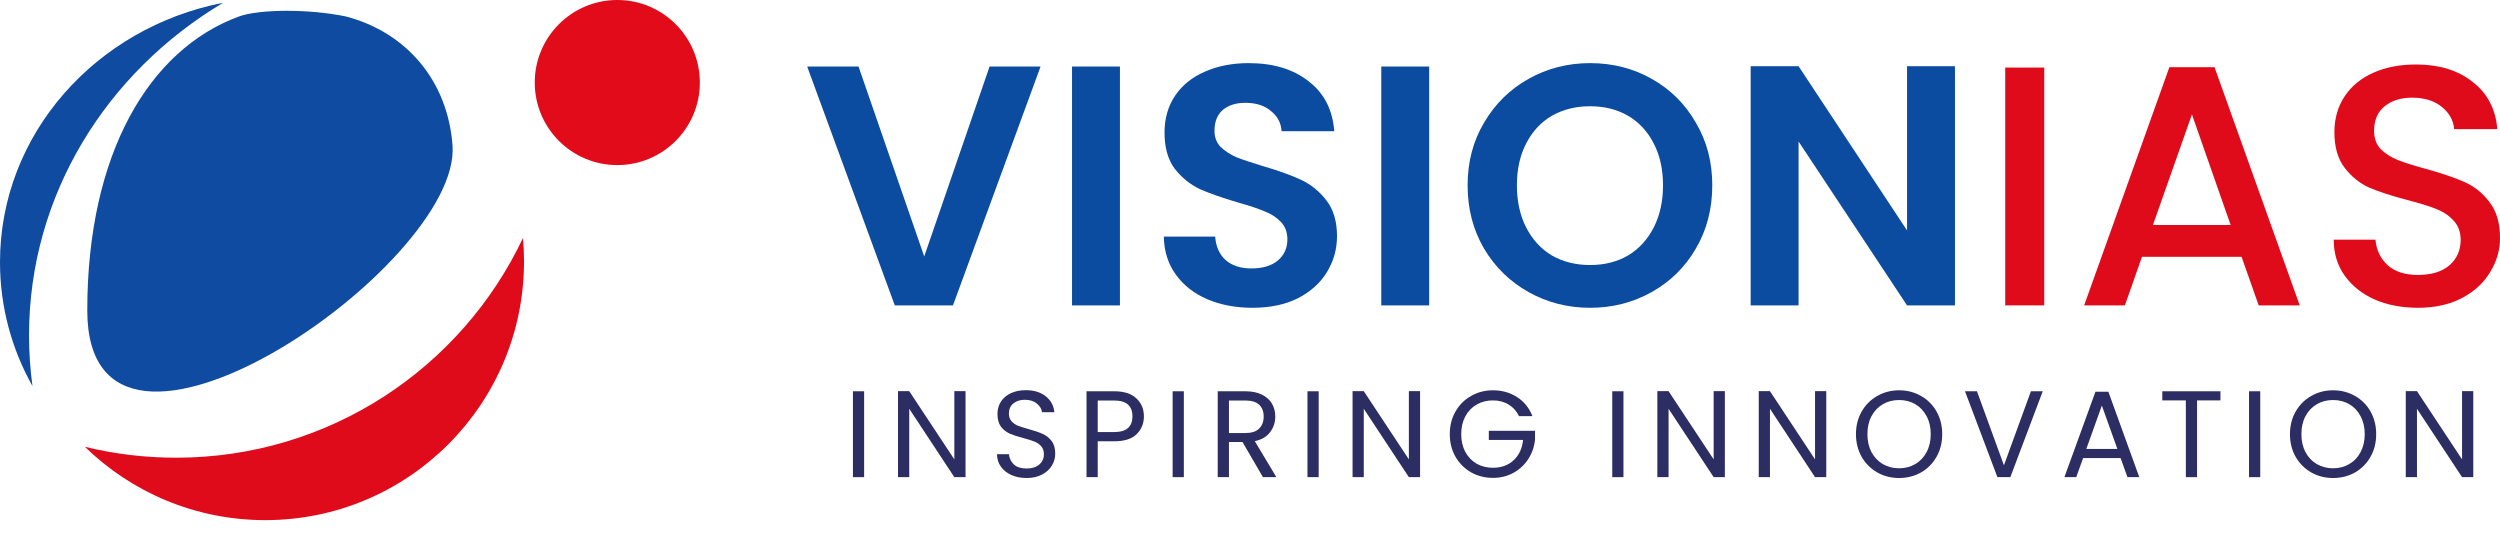
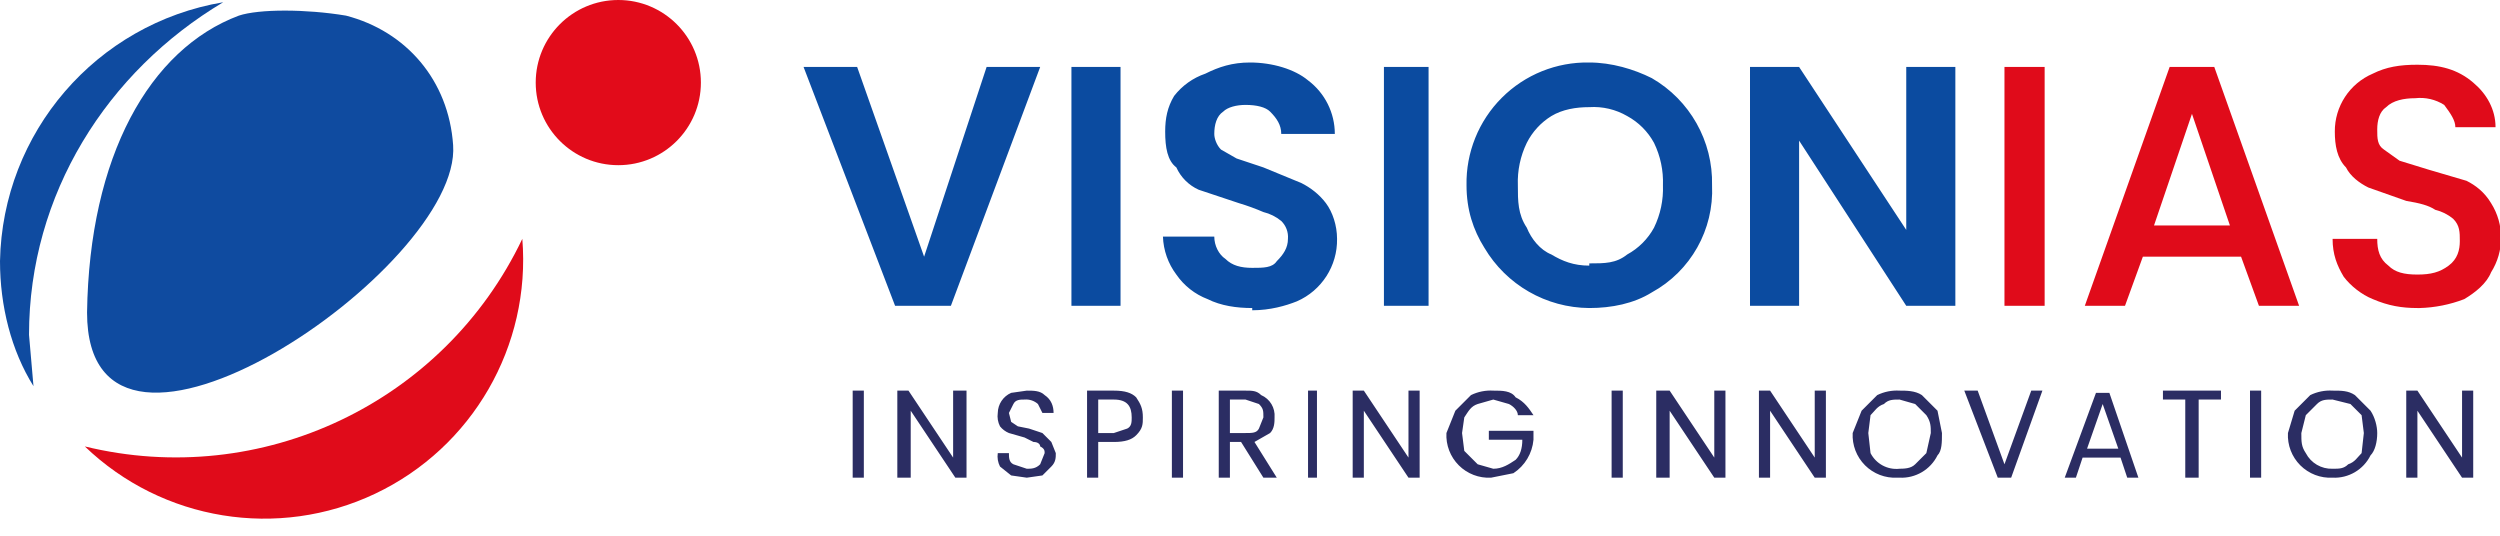
- <svg xmlns="http://www.w3.org/2000/svg" width="112" height="24" viewBox="0 0 112 24" fill="none">
-   <path fill-rule="evenodd" clip-rule="evenodd" d="M20.273 6.517C20.673 11.912 3.91 23.401 3.91 13.911C3.91 6.884 6.682 2.211 10.707 0.738C11.585 0.417 13.788 0.383 15.497 0.738C18.189 1.443 20.057 3.597 20.273 6.517Z" fill="#0F4BA0" />
-   <path fill-rule="evenodd" clip-rule="evenodd" d="M23.429 10.663C20.676 16.481 14.752 20.505 7.888 20.505C6.48 20.505 5.112 20.336 3.802 20.017C5.89 22.05 8.742 23.302 11.886 23.302C18.287 23.302 23.476 18.113 23.476 11.712C23.476 11.359 23.46 11.008 23.429 10.663Z" fill="#E00B1A" />
-   <path fill-rule="evenodd" clip-rule="evenodd" d="M9.995 0.124C4.289 1.238 0 6.018 0 11.744C0 13.75 0.526 15.64 1.455 17.297C1.353 16.551 1.301 15.79 1.301 15.018C1.301 8.745 4.771 3.239 9.995 0.124Z" fill="#0F4BA0" />
-   <circle cx="27.655" cy="3.698" r="3.698" fill="#E20B1A" />
-   <path d="M38.713 17.529V21.376H38.211V17.529H38.713Z" fill="#2B2D63" />
-   <path d="M43.256 21.376H42.754L40.734 18.313V21.376H40.231V17.524H40.734L42.754 20.581V17.524H43.256V21.376Z" fill="#2B2D63" />
-   <path d="M45.994 21.415C45.74 21.415 45.512 21.37 45.309 21.282C45.111 21.19 44.954 21.065 44.84 20.907C44.726 20.745 44.667 20.559 44.664 20.349H45.199C45.218 20.53 45.291 20.682 45.42 20.807C45.552 20.929 45.744 20.989 45.994 20.989C46.233 20.989 46.421 20.931 46.557 20.813C46.697 20.692 46.767 20.537 46.767 20.349C46.767 20.202 46.726 20.083 46.645 19.991C46.564 19.899 46.463 19.829 46.342 19.781C46.22 19.733 46.056 19.681 45.85 19.626C45.596 19.56 45.392 19.494 45.238 19.428C45.087 19.361 44.956 19.258 44.846 19.119C44.739 18.975 44.686 18.784 44.686 18.545C44.686 18.335 44.739 18.149 44.846 17.987C44.953 17.825 45.102 17.7 45.293 17.612C45.488 17.524 45.711 17.48 45.961 17.48C46.321 17.48 46.616 17.57 46.844 17.75C47.076 17.93 47.206 18.169 47.236 18.467H46.684C46.665 18.32 46.588 18.191 46.452 18.081C46.316 17.967 46.136 17.91 45.911 17.91C45.701 17.91 45.53 17.965 45.398 18.076C45.265 18.182 45.199 18.333 45.199 18.528C45.199 18.668 45.238 18.782 45.315 18.87C45.396 18.959 45.493 19.027 45.608 19.075C45.725 19.119 45.889 19.17 46.099 19.229C46.353 19.299 46.557 19.369 46.711 19.439C46.866 19.505 46.998 19.61 47.109 19.753C47.219 19.893 47.274 20.084 47.274 20.327C47.274 20.515 47.225 20.692 47.125 20.857C47.026 21.023 46.879 21.157 46.684 21.26C46.489 21.363 46.259 21.415 45.994 21.415Z" fill="#2B2D63" />
-   <path d="M51.247 18.655C51.247 18.975 51.137 19.242 50.916 19.455C50.699 19.665 50.366 19.77 49.917 19.77H49.178V21.376H48.676V17.529H49.917C50.352 17.529 50.681 17.634 50.905 17.844C51.133 18.053 51.247 18.324 51.247 18.655ZM49.917 19.356C50.197 19.356 50.403 19.295 50.535 19.174C50.668 19.052 50.734 18.88 50.734 18.655C50.734 18.18 50.462 17.943 49.917 17.943H49.178V19.356H49.917Z" fill="#2B2D63" />
-   <path d="M53.036 17.529V21.376H52.534V17.529H53.036Z" fill="#2B2D63" />
-   <path d="M56.58 21.376L55.664 19.803H55.057V21.376H54.554V17.529H55.796C56.087 17.529 56.331 17.579 56.53 17.678C56.733 17.777 56.883 17.912 56.983 18.081C57.082 18.25 57.132 18.444 57.132 18.66C57.132 18.925 57.054 19.159 56.9 19.361C56.749 19.564 56.521 19.698 56.215 19.764L57.181 21.376H56.58ZM55.057 19.4H55.796C56.068 19.4 56.273 19.334 56.409 19.201C56.545 19.065 56.613 18.885 56.613 18.66C56.613 18.432 56.545 18.256 56.409 18.131C56.276 18.006 56.072 17.943 55.796 17.943H55.057V19.4Z" fill="#2B2D63" />
-   <path d="M59.077 17.529V21.376H58.574V17.529H59.077Z" fill="#2B2D63" />
-   <path d="M63.619 21.376H63.117L61.097 18.313V21.376H60.595V17.524H61.097L63.117 20.581V17.524H63.619V21.376Z" fill="#2B2D63" />
-   <path d="M68.052 18.644C67.945 18.42 67.79 18.247 67.588 18.125C67.386 18 67.15 17.938 66.882 17.938C66.613 17.938 66.37 18 66.153 18.125C65.94 18.247 65.77 18.423 65.645 18.655C65.524 18.883 65.463 19.148 65.463 19.45C65.463 19.752 65.524 20.016 65.645 20.244C65.77 20.473 65.94 20.649 66.153 20.774C66.37 20.896 66.613 20.956 66.882 20.956C67.257 20.956 67.566 20.844 67.809 20.62C68.052 20.395 68.193 20.092 68.234 19.709H66.699V19.301H68.769V19.687C68.74 20.003 68.64 20.294 68.471 20.559C68.302 20.82 68.079 21.028 67.803 21.183C67.527 21.334 67.22 21.409 66.882 21.409C66.525 21.409 66.199 21.326 65.905 21.161C65.61 20.991 65.377 20.758 65.204 20.46C65.034 20.162 64.95 19.825 64.95 19.45C64.95 19.075 65.034 18.738 65.204 18.44C65.377 18.138 65.61 17.904 65.905 17.739C66.199 17.57 66.525 17.485 66.882 17.485C67.29 17.485 67.65 17.586 67.963 17.789C68.28 17.991 68.51 18.276 68.653 18.644H68.052Z" fill="#2B2D63" />
-   <path d="M72.731 17.529V21.376H72.229V17.529H72.731Z" fill="#2B2D63" />
-   <path d="M77.274 21.376H76.772L74.752 18.313V21.376H74.249V17.524H74.752L76.772 20.581V17.524H77.274V21.376Z" fill="#2B2D63" />
-   <path d="M81.817 21.376H81.314L79.294 18.313V21.376H78.792V17.524H79.294L81.314 20.581V17.524H81.817V21.376Z" fill="#2B2D63" />
-   <path d="M85.079 21.415C84.722 21.415 84.396 21.332 84.102 21.166C83.808 20.997 83.574 20.763 83.401 20.465C83.232 20.163 83.147 19.825 83.147 19.45C83.147 19.075 83.232 18.738 83.401 18.44C83.574 18.138 83.808 17.904 84.102 17.739C84.396 17.57 84.722 17.485 85.079 17.485C85.439 17.485 85.767 17.57 86.061 17.739C86.356 17.904 86.587 18.136 86.757 18.434C86.926 18.732 87.011 19.071 87.011 19.45C87.011 19.829 86.926 20.167 86.757 20.465C86.587 20.763 86.356 20.997 86.061 21.166C85.767 21.332 85.439 21.415 85.079 21.415ZM85.079 20.979C85.347 20.979 85.588 20.916 85.802 20.791C86.019 20.666 86.188 20.487 86.31 20.256C86.435 20.024 86.497 19.755 86.497 19.45C86.497 19.141 86.435 18.872 86.31 18.644C86.188 18.412 86.021 18.234 85.807 18.109C85.594 17.984 85.351 17.921 85.079 17.921C84.807 17.921 84.564 17.984 84.35 18.109C84.137 18.234 83.968 18.412 83.843 18.644C83.721 18.872 83.661 19.141 83.661 19.45C83.661 19.755 83.721 20.024 83.843 20.256C83.968 20.487 84.137 20.666 84.35 20.791C84.567 20.916 84.81 20.979 85.079 20.979Z" fill="#2B2D63" />
-   <path d="M91.515 17.529L90.063 21.376H89.484L88.032 17.529H88.568L89.776 20.846L90.985 17.529H91.515Z" fill="#2B2D63" />
-   <path d="M95.001 20.52H93.324L93.015 21.376H92.485L93.876 17.551H94.455L95.84 21.376H95.311L95.001 20.52ZM94.858 20.112L94.163 18.169L93.467 20.112H94.858Z" fill="#2B2D63" />
-   <path d="M99.476 17.529V17.938H98.428V21.376H97.926V17.938H96.871V17.529H99.476Z" fill="#2B2D63" />
-   <path d="M101.259 17.529V21.376H100.757V17.529H101.259Z" fill="#2B2D63" />
-   <path d="M104.521 21.415C104.164 21.415 103.839 21.332 103.544 21.166C103.25 20.997 103.017 20.763 102.844 20.465C102.674 20.163 102.59 19.825 102.59 19.45C102.59 19.075 102.674 18.738 102.844 18.44C103.017 18.138 103.25 17.904 103.544 17.739C103.839 17.57 104.164 17.485 104.521 17.485C104.882 17.485 105.209 17.57 105.504 17.739C105.798 17.904 106.03 18.136 106.199 18.434C106.368 18.732 106.453 19.071 106.453 19.45C106.453 19.829 106.368 20.167 106.199 20.465C106.03 20.763 105.798 20.997 105.504 21.166C105.209 21.332 104.882 21.415 104.521 21.415ZM104.521 20.979C104.79 20.979 105.031 20.916 105.244 20.791C105.461 20.666 105.631 20.487 105.752 20.256C105.877 20.024 105.94 19.755 105.94 19.45C105.94 19.141 105.877 18.872 105.752 18.644C105.631 18.412 105.463 18.234 105.25 18.109C105.036 17.984 104.794 17.921 104.521 17.921C104.249 17.921 104.006 17.984 103.793 18.109C103.579 18.234 103.41 18.412 103.285 18.644C103.164 18.872 103.103 19.141 103.103 19.45C103.103 19.755 103.164 20.024 103.285 20.256C103.41 20.487 103.579 20.666 103.793 20.791C104.01 20.916 104.253 20.979 104.521 20.979Z" fill="#2B2D63" />
-   <path d="M110.803 21.376H110.3L108.28 18.313V21.376H107.778V17.524H108.28L110.3 20.581V17.524H110.803V21.376Z" fill="#2B2D63" />
-   <path d="M46.617 2.981L42.693 13.682H40.087L36.162 2.981H38.462L41.405 11.49L44.333 2.981H46.617Z" fill="#0B4BA0" />
-   <path d="M50.173 2.981V13.682H48.027V2.981H50.173Z" fill="#0B4BA0" />
-   <path d="M56.111 13.789C55.365 13.789 54.69 13.662 54.087 13.406C53.495 13.151 53.024 12.783 52.677 12.302C52.329 11.822 52.151 11.255 52.14 10.601H54.44C54.471 11.04 54.624 11.388 54.9 11.643C55.186 11.899 55.574 12.026 56.065 12.026C56.566 12.026 56.959 11.909 57.245 11.674C57.532 11.428 57.675 11.112 57.675 10.723C57.675 10.406 57.578 10.146 57.383 9.941C57.189 9.737 56.944 9.579 56.648 9.466C56.361 9.344 55.963 9.211 55.452 9.068C54.757 8.863 54.19 8.664 53.75 8.47C53.321 8.265 52.948 7.964 52.631 7.565C52.324 7.156 52.171 6.615 52.171 5.94C52.171 5.307 52.329 4.755 52.646 4.285C52.963 3.814 53.408 3.457 53.98 3.211C54.552 2.956 55.206 2.828 55.942 2.828C57.046 2.828 57.94 3.099 58.625 3.641C59.32 4.172 59.703 4.918 59.775 5.879H57.414C57.394 5.511 57.235 5.209 56.939 4.974C56.653 4.729 56.269 4.606 55.789 4.606C55.37 4.606 55.033 4.714 54.777 4.928C54.532 5.143 54.409 5.455 54.409 5.864C54.409 6.15 54.501 6.39 54.685 6.584C54.879 6.768 55.114 6.921 55.39 7.044C55.676 7.156 56.075 7.289 56.586 7.443C57.281 7.647 57.848 7.851 58.288 8.056C58.727 8.26 59.105 8.567 59.422 8.976C59.739 9.384 59.898 9.921 59.898 10.585C59.898 11.158 59.749 11.689 59.453 12.18C59.157 12.67 58.722 13.064 58.15 13.36C57.578 13.646 56.898 13.789 56.111 13.789Z" fill="#0B4BA0" />
-   <path d="M64.027 2.981V13.682H61.881V2.981H64.027Z" fill="#0B4BA0" />
-   <path d="M71.237 13.789C70.236 13.789 69.316 13.554 68.478 13.084C67.64 12.614 66.975 11.965 66.485 11.137C65.994 10.299 65.749 9.354 65.749 8.301C65.749 7.259 65.994 6.323 66.485 5.496C66.975 4.658 67.64 4.003 68.478 3.533C69.316 3.063 70.236 2.828 71.237 2.828C72.249 2.828 73.169 3.063 73.997 3.533C74.835 4.003 75.494 4.658 75.974 5.496C76.465 6.323 76.71 7.259 76.71 8.301C76.71 9.354 76.465 10.299 75.974 11.137C75.494 11.965 74.835 12.614 73.997 13.084C73.159 13.554 72.239 13.789 71.237 13.789ZM71.237 11.873C71.881 11.873 72.448 11.73 72.939 11.444C73.43 11.147 73.813 10.728 74.089 10.187C74.365 9.645 74.503 9.016 74.503 8.301C74.503 7.586 74.365 6.962 74.089 6.431C73.813 5.889 73.43 5.475 72.939 5.189C72.448 4.903 71.881 4.76 71.237 4.76C70.593 4.76 70.021 4.903 69.52 5.189C69.03 5.475 68.647 5.889 68.371 6.431C68.095 6.962 67.957 7.586 67.957 8.301C67.957 9.016 68.095 9.645 68.371 10.187C68.647 10.728 69.03 11.147 69.52 11.444C70.021 11.73 70.593 11.873 71.237 11.873Z" fill="#0B4BA0" />
-   <path d="M87.582 13.682H85.436L80.576 6.339V13.682H78.43V2.966H80.576L85.436 10.325V2.966H87.582V13.682Z" fill="#0B4BA0" />
-   <path d="M91.582 3.027V13.681H89.834V3.027H91.582Z" fill="#E00B1A" />
-   <path d="M100.422 11.504H95.961L95.195 13.681H93.37L97.188 3.011H99.211L103.028 13.681H101.189L100.422 11.504ZM99.932 10.079L98.199 5.127L96.452 10.079H99.932Z" fill="#E00B1A" />
-   <path d="M108.321 13.789C107.606 13.789 106.962 13.666 106.39 13.421C105.818 13.165 105.368 12.807 105.041 12.348C104.714 11.888 104.55 11.351 104.55 10.738H106.421C106.461 11.198 106.64 11.576 106.957 11.872C107.284 12.169 107.739 12.317 108.321 12.317C108.924 12.317 109.395 12.174 109.732 11.888C110.069 11.591 110.238 11.213 110.238 10.753C110.238 10.396 110.13 10.104 109.916 9.879C109.711 9.654 109.451 9.481 109.134 9.358C108.827 9.235 108.398 9.103 107.846 8.96C107.151 8.776 106.584 8.592 106.145 8.408C105.715 8.213 105.347 7.917 105.041 7.518C104.734 7.12 104.581 6.588 104.581 5.924C104.581 5.311 104.734 4.774 105.041 4.314C105.347 3.854 105.777 3.502 106.329 3.257C106.88 3.011 107.519 2.889 108.245 2.889C109.277 2.889 110.12 3.149 110.774 3.671C111.439 4.182 111.807 4.887 111.878 5.786H109.946C109.916 5.398 109.732 5.066 109.395 4.79C109.057 4.514 108.613 4.376 108.061 4.376C107.56 4.376 107.151 4.503 106.834 4.759C106.518 5.014 106.359 5.382 106.359 5.863C106.359 6.19 106.456 6.461 106.65 6.675C106.855 6.88 107.11 7.043 107.417 7.166C107.724 7.288 108.143 7.421 108.674 7.564C109.379 7.759 109.952 7.953 110.391 8.147C110.841 8.341 111.219 8.643 111.526 9.051C111.842 9.45 112.001 9.987 112.001 10.661C112.001 11.203 111.853 11.714 111.556 12.194C111.27 12.675 110.846 13.063 110.284 13.359C109.732 13.646 109.078 13.789 108.321 13.789Z" fill="#E00B1A" />
+ <svg xmlns="http://www.w3.org/2000/svg" width="112" height="24" fill="none">
+   <path fill-rule="evenodd" clip-rule="evenodd" d="M20.3 6.5C20.7 12 3.9 23.4 3.9 14 4 7 6.7 2.2 10.7.7c.9-.3 3-.3 4.8 0 2.7.7 4.6 2.9 4.8 5.8Z" fill="#0F4BA0" />
+   <path fill-rule="evenodd" clip-rule="evenodd" d="M23.4 10.7A17.2 17.2 0 0 1 3.8 20a11.6 11.6 0 0 0 19.6-9.3Z" fill="#E00B1A" />
+   <path fill-rule="evenodd" clip-rule="evenodd" d="M10 .1A12 12 0 0 0 0 11.7c0 2 .5 4 1.5 5.6L1.3 15C1.3 8.7 4.8 3.2 10 .1Z" fill="#0F4BA0" />
+   <circle cx="27.7" cy="3.7" r="3.7" fill="#E20B1A" />
+   <path d="M38.7 17.5v3.9h-.5v-3.9h.5Zm4.6 3.9h-.5l-2-3v3h-.6v-3.9h.5l2 3v-3h.6v3.9Zm2.7 0-.7-.1-.5-.4a1 1 0 0 1-.1-.6h.5c0 .2 0 .4.2.5l.6.2c.2 0 .4 0 .6-.2l.2-.5c0-.1 0-.2-.2-.3 0-.1-.1-.2-.3-.2l-.4-.2-.7-.2a1 1 0 0 1-.4-.3 1 1 0 0 1-.1-.6 1 1 0 0 1 .6-.9l.7-.1c.3 0 .6 0 .8.2.3.2.4.5.4.8h-.5l-.2-.4a.8.8 0 0 0-.6-.2c-.2 0-.4 0-.5.2l-.2.4.1.4.3.2.5.1.6.2.4.4.2.5c0 .2 0 .4-.2.6l-.4.4-.7.1Zm5.2-2.7c0 .3 0 .5-.3.8-.2.2-.5.3-1 .3h-.7v1.6h-.5v-3.9h1.2c.5 0 .8.1 1 .3.2.3.3.5.3.9Zm-1.3.7.6-.2c.2-.1.2-.3.2-.5 0-.5-.2-.8-.8-.8h-.7v1.5h.7Zm3.1-1.9v3.9h-.5v-3.9h.5Zm3.6 3.9-1-1.6h-.5v1.6h-.5v-3.9h1.2c.3 0 .5 0 .7.2a1 1 0 0 1 .6 1c0 .2 0 .5-.2.7l-.7.4 1 1.6h-.6Zm-1.5-2h.7c.3 0 .5 0 .6-.2l.2-.5c0-.3 0-.4-.2-.6l-.6-.2h-.7v1.5Zm3.9-1.9v3.9h-.4v-3.9h.5Zm4.6 3.9h-.5l-2-3v3h-.5v-3.9h.5l2 3v-3h.5v3.9Zm4.4-2.8c0-.2-.2-.4-.4-.5l-.7-.2-.7.2c-.3.1-.4.3-.6.6l-.1.7.1.8.6.6.7.2c.4 0 .7-.2 1-.4.2-.2.3-.5.3-.9h-1.5v-.4h2v.4a2 2 0 0 1-.9 1.5l-1 .2a1.9 1.9 0 0 1-2-2l.4-1 .7-.7a2 2 0 0 1 1-.2c.4 0 .8 0 1 .3.4.2.6.5.8.8H68Zm4.7-1.1v3.9h-.5v-3.9h.5Zm4.6 3.9h-.5l-2-3v3h-.6v-3.9h.6l2 3v-3h.5v3.9Zm4.5 0h-.5l-2-3v3h-.5v-3.9h.5l2 3v-3h.5v3.9Zm3.2 0a1.9 1.9 0 0 1-2-2l.4-1 .7-.7a2 2 0 0 1 1-.2c.3 0 .7 0 1 .2l.7.7.2 1c0 .4 0 .8-.2 1a1.8 1.8 0 0 1-1.7 1Zm0-.4c.3 0 .6 0 .8-.2l.5-.5.2-.9c0-.3 0-.5-.2-.8l-.5-.5-.7-.2c-.3 0-.5 0-.7.2-.3.1-.4.3-.6.5l-.1.8.1.9a1.3 1.3 0 0 0 1.3.7Zm6.5-3.5-1.4 3.9h-.6L88 17.5h.6l1.2 3.3 1.2-3.3h.5Zm3.5 3h-1.7l-.3.9h-.5l1.4-3.8h.6l1.3 3.8h-.5l-.3-.9Zm-.1-.4-.7-2-.7 2h1.4Zm4.6-2.6v.4h-1v3.5h-.6v-3.5h-1v-.4h2.6Zm1.8 0v3.9h-.5v-3.9h.5Zm3.2 3.9a1.9 1.9 0 0 1-2-2l.3-1 .7-.7a2 2 0 0 1 1-.2c.4 0 .7 0 1 .2l.7.7c.2.3.3.7.3 1 0 .4-.1.8-.3 1a1.8 1.8 0 0 1-1.7 1Zm0-.4c.3 0 .5 0 .7-.2.3-.1.4-.3.6-.5l.1-.9-.1-.8-.5-.5-.8-.2c-.3 0-.5 0-.7.2l-.5.5-.2.8c0 .4 0 .6.2.9a1.3 1.3 0 0 0 1.2.7Zm6.3.4h-.5l-2-3v3h-.5v-3.9h.5l2 3v-3h.5v3.9Z" fill="#2B2D63" />
+   <path d="m46.6 3-4 10.7h-2.5L36 3h2.4l3 8.5L44.2 3h2.3Zm3.6 0v10.7H48V3h2.2Zm5.9 10.8c-.7 0-1.4-.1-2-.4a3 3 0 0 1-1.4-1.1 3 3 0 0 1-.6-1.7h2.3c0 .4.2.8.5 1 .3.3.7.4 1.2.4s.9 0 1.1-.3c.3-.3.5-.6.5-1a1 1 0 0 0-.3-.8 2 2 0 0 0-.8-.4 10 10 0 0 0-1.1-.4l-1.8-.6a2 2 0 0 1-1-1c-.4-.3-.5-.9-.5-1.6 0-.6.1-1.1.4-1.6a3 3 0 0 1 1.4-1c.6-.3 1.2-.5 2-.5 1 0 2 .3 2.6.8A3 3 0 0 1 59.8 6h-2.4c0-.4-.2-.7-.5-1-.2-.2-.6-.3-1.1-.3-.4 0-.8.1-1 .3-.3.2-.4.6-.4 1 0 .2.1.5.3.7l.7.4 1.2.4 1.7.7c.4.2.8.5 1.1.9.3.4.5 1 .5 1.6a3 3 0 0 1-1.8 2.8c-.5.2-1.2.4-2 .4ZM64 3v10.7h-2V3h2Zm7.2 10.8a5.5 5.5 0 0 1-4.7-2.7c-.5-.8-.8-1.7-.8-2.8a5.4 5.4 0 0 1 5.5-5.5c1 0 2 .3 2.8.7a5.4 5.4 0 0 1 2.7 4.8 5.2 5.2 0 0 1-2.7 4.8c-.8.5-1.8.7-2.8.7Zm0-2c.7 0 1.2 0 1.7-.4a3 3 0 0 0 1.2-1.2 4 4 0 0 0 .4-1.9 4 4 0 0 0-.4-1.9 3 3 0 0 0-1.2-1.2 3 3 0 0 0-1.7-.4c-.6 0-1.2.1-1.7.4a3 3 0 0 0-1.1 1.2 4 4 0 0 0-.4 1.9c0 .7 0 1.3.4 1.9.2.5.6 1 1.1 1.2.5.3 1 .5 1.7.5Zm16.4 1.9h-2.2l-4.8-7.4v7.4h-2.2V3h2.2l4.8 7.3V3h2.2v10.7Z" fill="#0B4BA0" />
+   <path d="M91.6 3v10.7h-1.8V3h1.8Zm8.8 8.5H96l-.8 2.2h-1.8L97.2 3h2l3.8 10.7h-1.8l-.8-2.2Zm-.5-1.4-1.7-5-1.7 5h3.4Zm8.4 3.7c-.7 0-1.3-.1-2-.4-.5-.2-1-.6-1.3-1-.3-.5-.5-1-.5-1.7h2c0 .5.1.9.5 1.2.3.3.7.4 1.3.4.6 0 1-.1 1.4-.4.4-.3.5-.7.5-1.1 0-.4 0-.7-.3-1a2 2 0 0 0-.8-.4c-.3-.2-.7-.3-1.3-.4l-1.7-.6c-.4-.2-.8-.5-1-.9-.4-.4-.5-1-.5-1.6a2.8 2.8 0 0 1 1.7-2.6c.6-.3 1.2-.4 2-.4 1 0 1.8.2 2.5.8.6.5 1 1.2 1 2H110c0-.3-.2-.6-.5-1a2 2 0 0 0-1.3-.3c-.5 0-1 .1-1.3.4-.3.2-.4.6-.4 1s0 .7.3.9l.7.5 1.3.4 1.7.5c.4.2.8.5 1.1 1a2.9 2.9 0 0 1 0 3.1c-.2.5-.7.9-1.2 1.2a6 6 0 0 1-2 .4Z" fill="#E00B1A" />
</svg>
